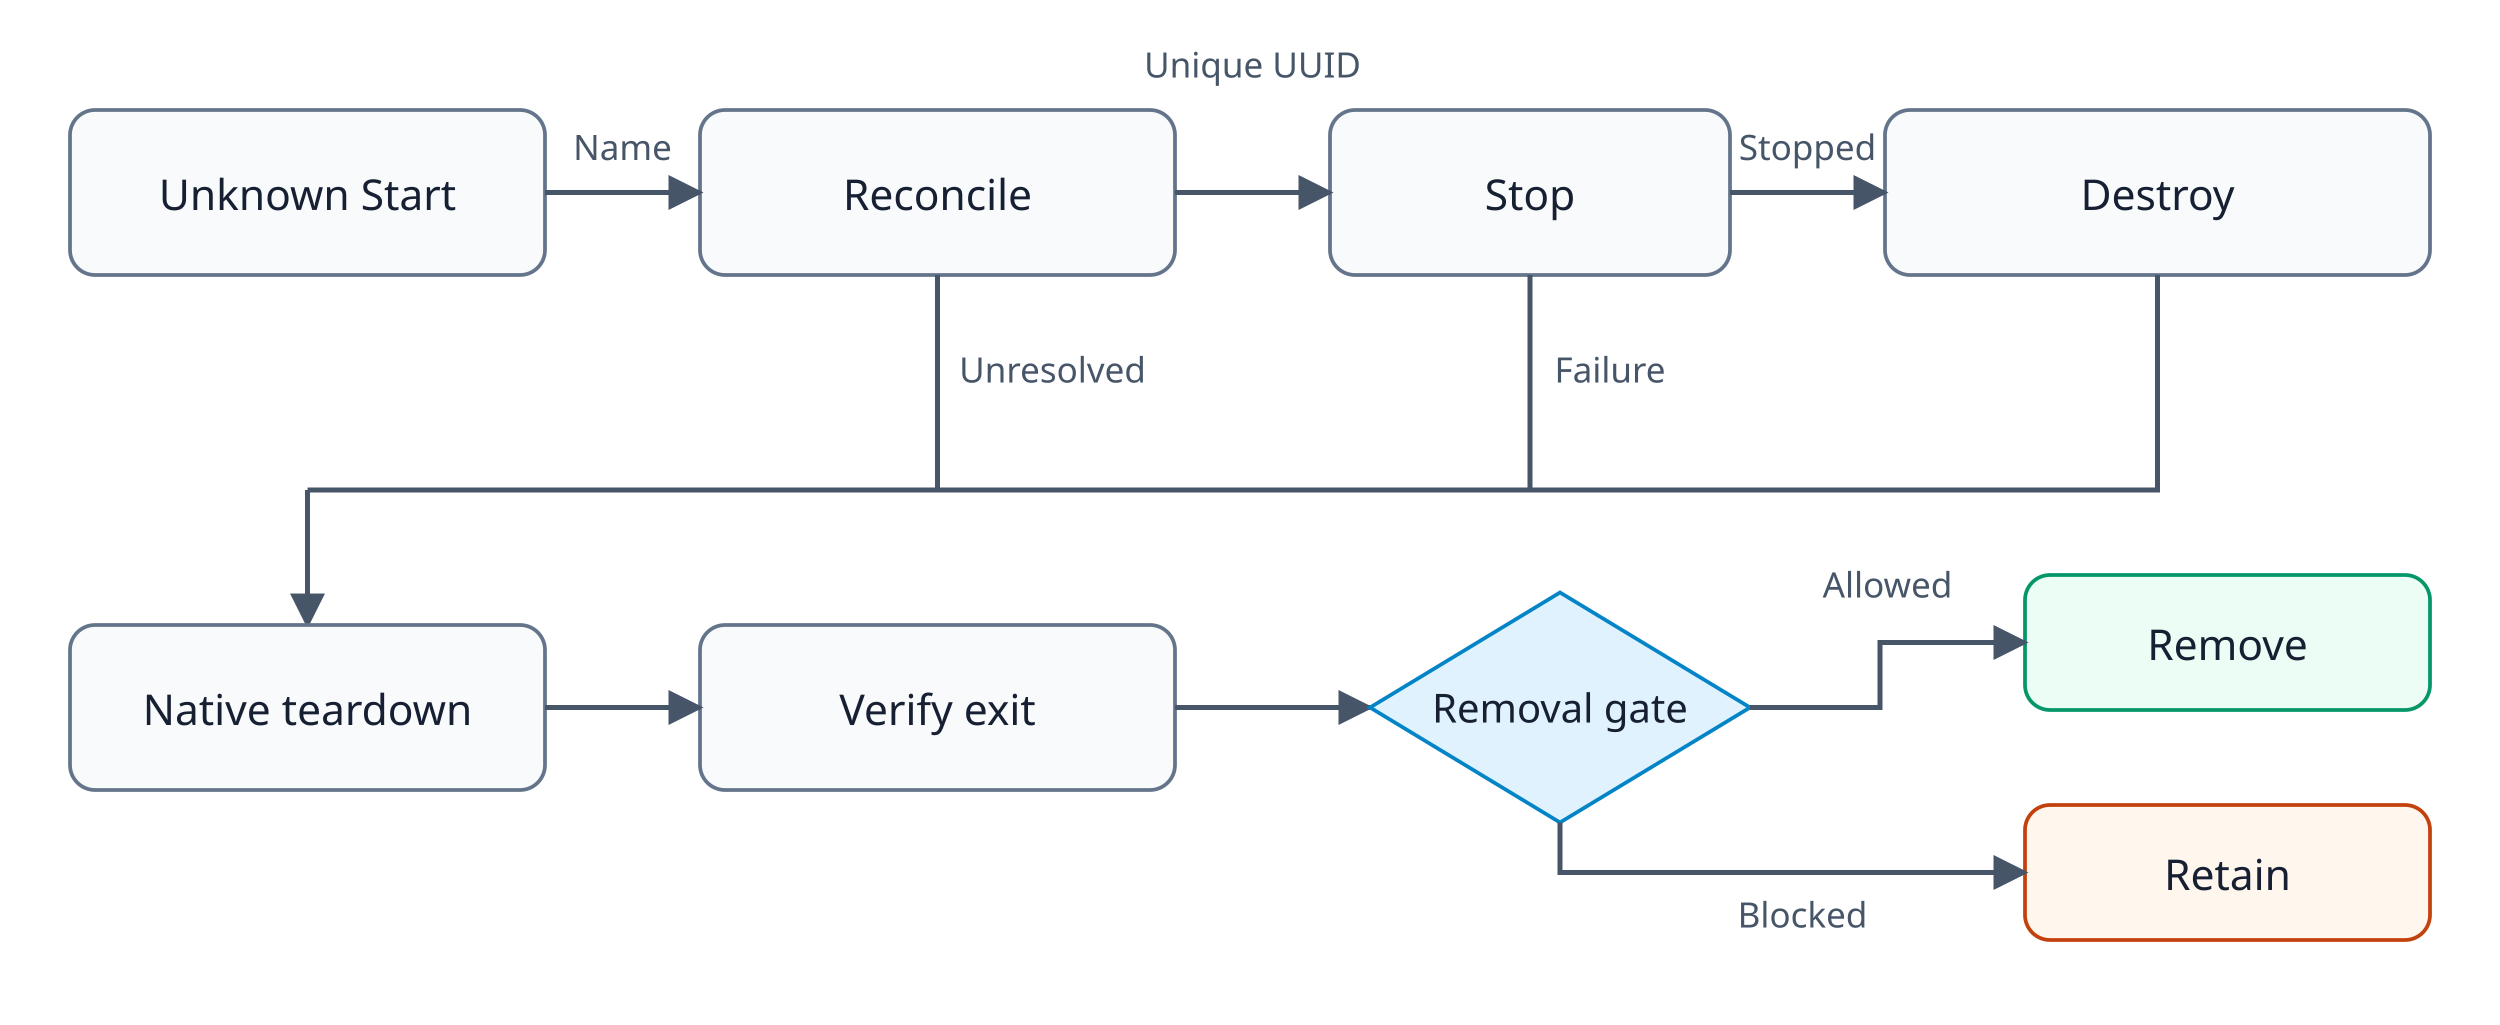
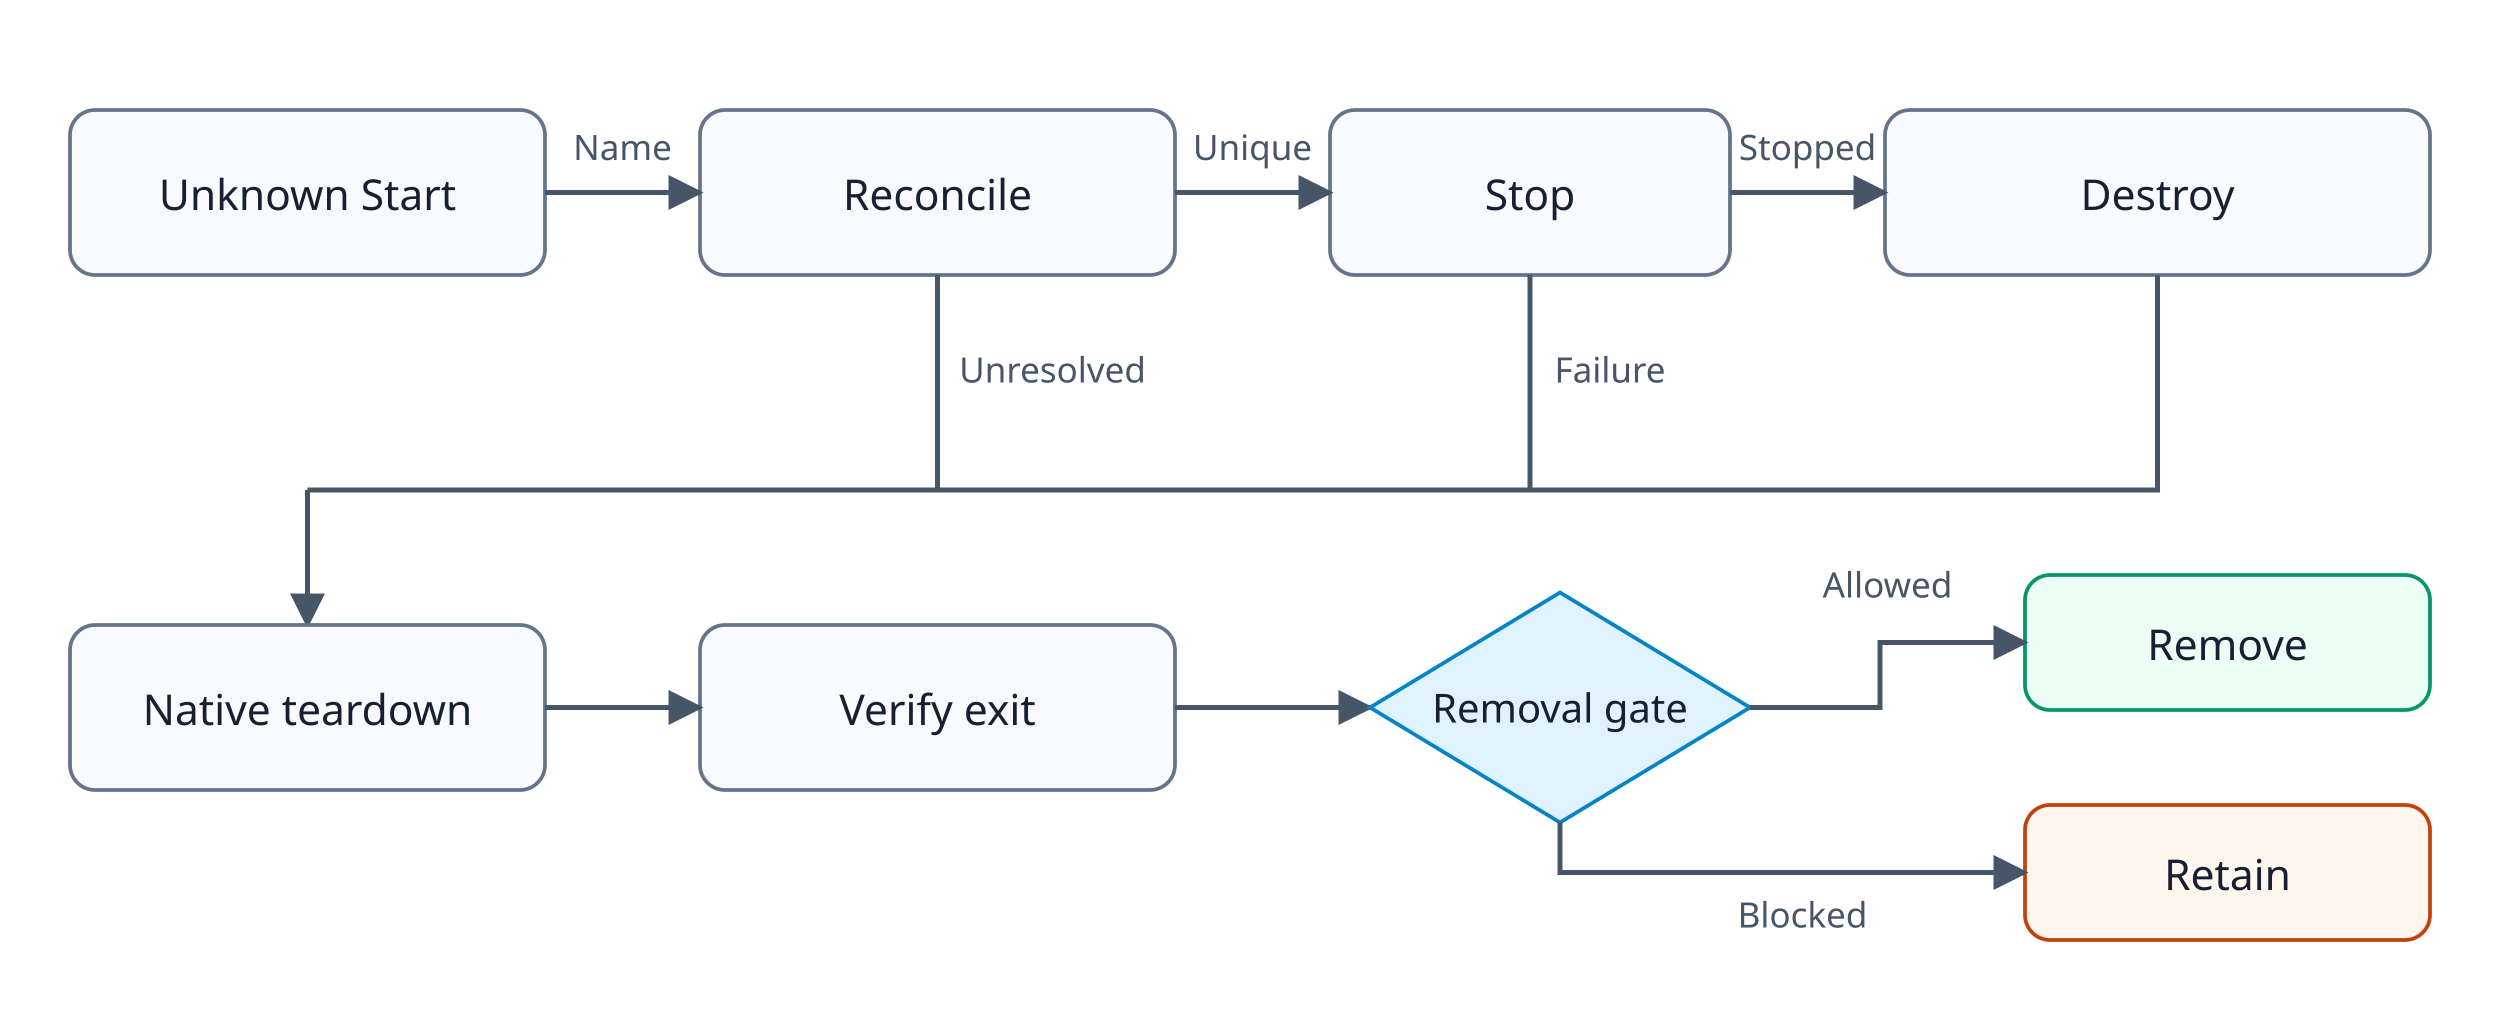
<svg xmlns="http://www.w3.org/2000/svg" width="1000" height="410" viewBox="0 0 1000 410" role="img" aria-labelledby="title desc">
  <defs>
    <marker id="arrow" viewBox="0 0 10 10" refX="9" refY="5" markerWidth="7" markerHeight="7" orient="auto">
      <path d="M 0 0 L 10 5 L 0 10 z" fill="#475569" />
    </marker>
    <style>
      text { font-family: system-ui, sans-serif; fill: #172033; font-size: 17px; text-anchor: middle; }
      .node { fill: #f8fafc; stroke: #64748b; stroke-width: 1.5; }
      .label { font-size: 14px; fill: #475569; }
      .edge { fill: none; stroke: #475569; stroke-width: 2; marker-end: url(#arrow); }
      .join { fill: none; stroke: #475569; stroke-width: 2; }
    </style>
  </defs>
  <rect width="1000" height="410" fill="#fff" />
  <rect class="node" x="28" y="44" width="190" height="66" rx="10" />
  <text x="123" y="84">Unknown Start</text>
  <rect class="node" x="280" y="44" width="190" height="66" rx="10" />
  <text x="375" y="84">Reconcile</text>
  <rect class="node" x="532" y="44" width="160" height="66" rx="10" />
  <text x="612" y="84">Stop</text>
  <rect class="node" x="754" y="44" width="218" height="66" rx="10" />
  <text x="863" y="84">Destroy</text>
  <path class="edge" d="M218 77 H280" />
  <text class="label" x="249" y="64">Name</text>
  <path class="edge" d="M470 77 H532" />
-   <text class="label" x="501" y="31">Unique UUID</text>
+   <text class="label" x="501" y="64">Unique</text>
  <path class="edge" d="M692 77 H754" />
  <text class="label" x="723" y="64">Stopped</text>
  <path class="join" d="M375 110 V196 M612 110 V196 M863 110 V196 H123" />
  <text class="label" x="421" y="153">Unresolved</text>
  <text class="label" x="644" y="153">Failure</text>
  <path class="edge" d="M123 196 V250" />
  <rect class="node" x="28" y="250" width="190" height="66" rx="10" />
  <text x="123" y="290">Native teardown</text>
  <rect class="node" x="280" y="250" width="190" height="66" rx="10" />
  <text x="375" y="290">Verify exit</text>
  <path class="edge" d="M218 283 H280" />
  <path class="edge" d="M470 283 H548" />
  <path d="M624 237 L700 283 L624 329 L548 283 Z" fill="#e0f2fe" stroke="#0284c7" stroke-width="1.5" />
  <text x="624" y="289" style="font-size:16px">Removal gate</text>
  <rect x="810" y="230" width="162" height="54" rx="10" fill="#ecfdf5" stroke="#059669" stroke-width="1.5" />
  <text x="891" y="264">Remove</text>
  <rect x="810" y="322" width="162" height="54" rx="10" fill="#fff7ed" stroke="#c2410c" stroke-width="1.5" />
  <text x="891" y="356">Retain</text>
  <path class="edge" d="M700 283 H752 V257 H810" />
  <text class="label" x="755" y="239">Allowed</text>
  <path class="edge" d="M624 329 V349 H810" />
  <text class="label" x="721" y="371">Blocked</text>
</svg>
